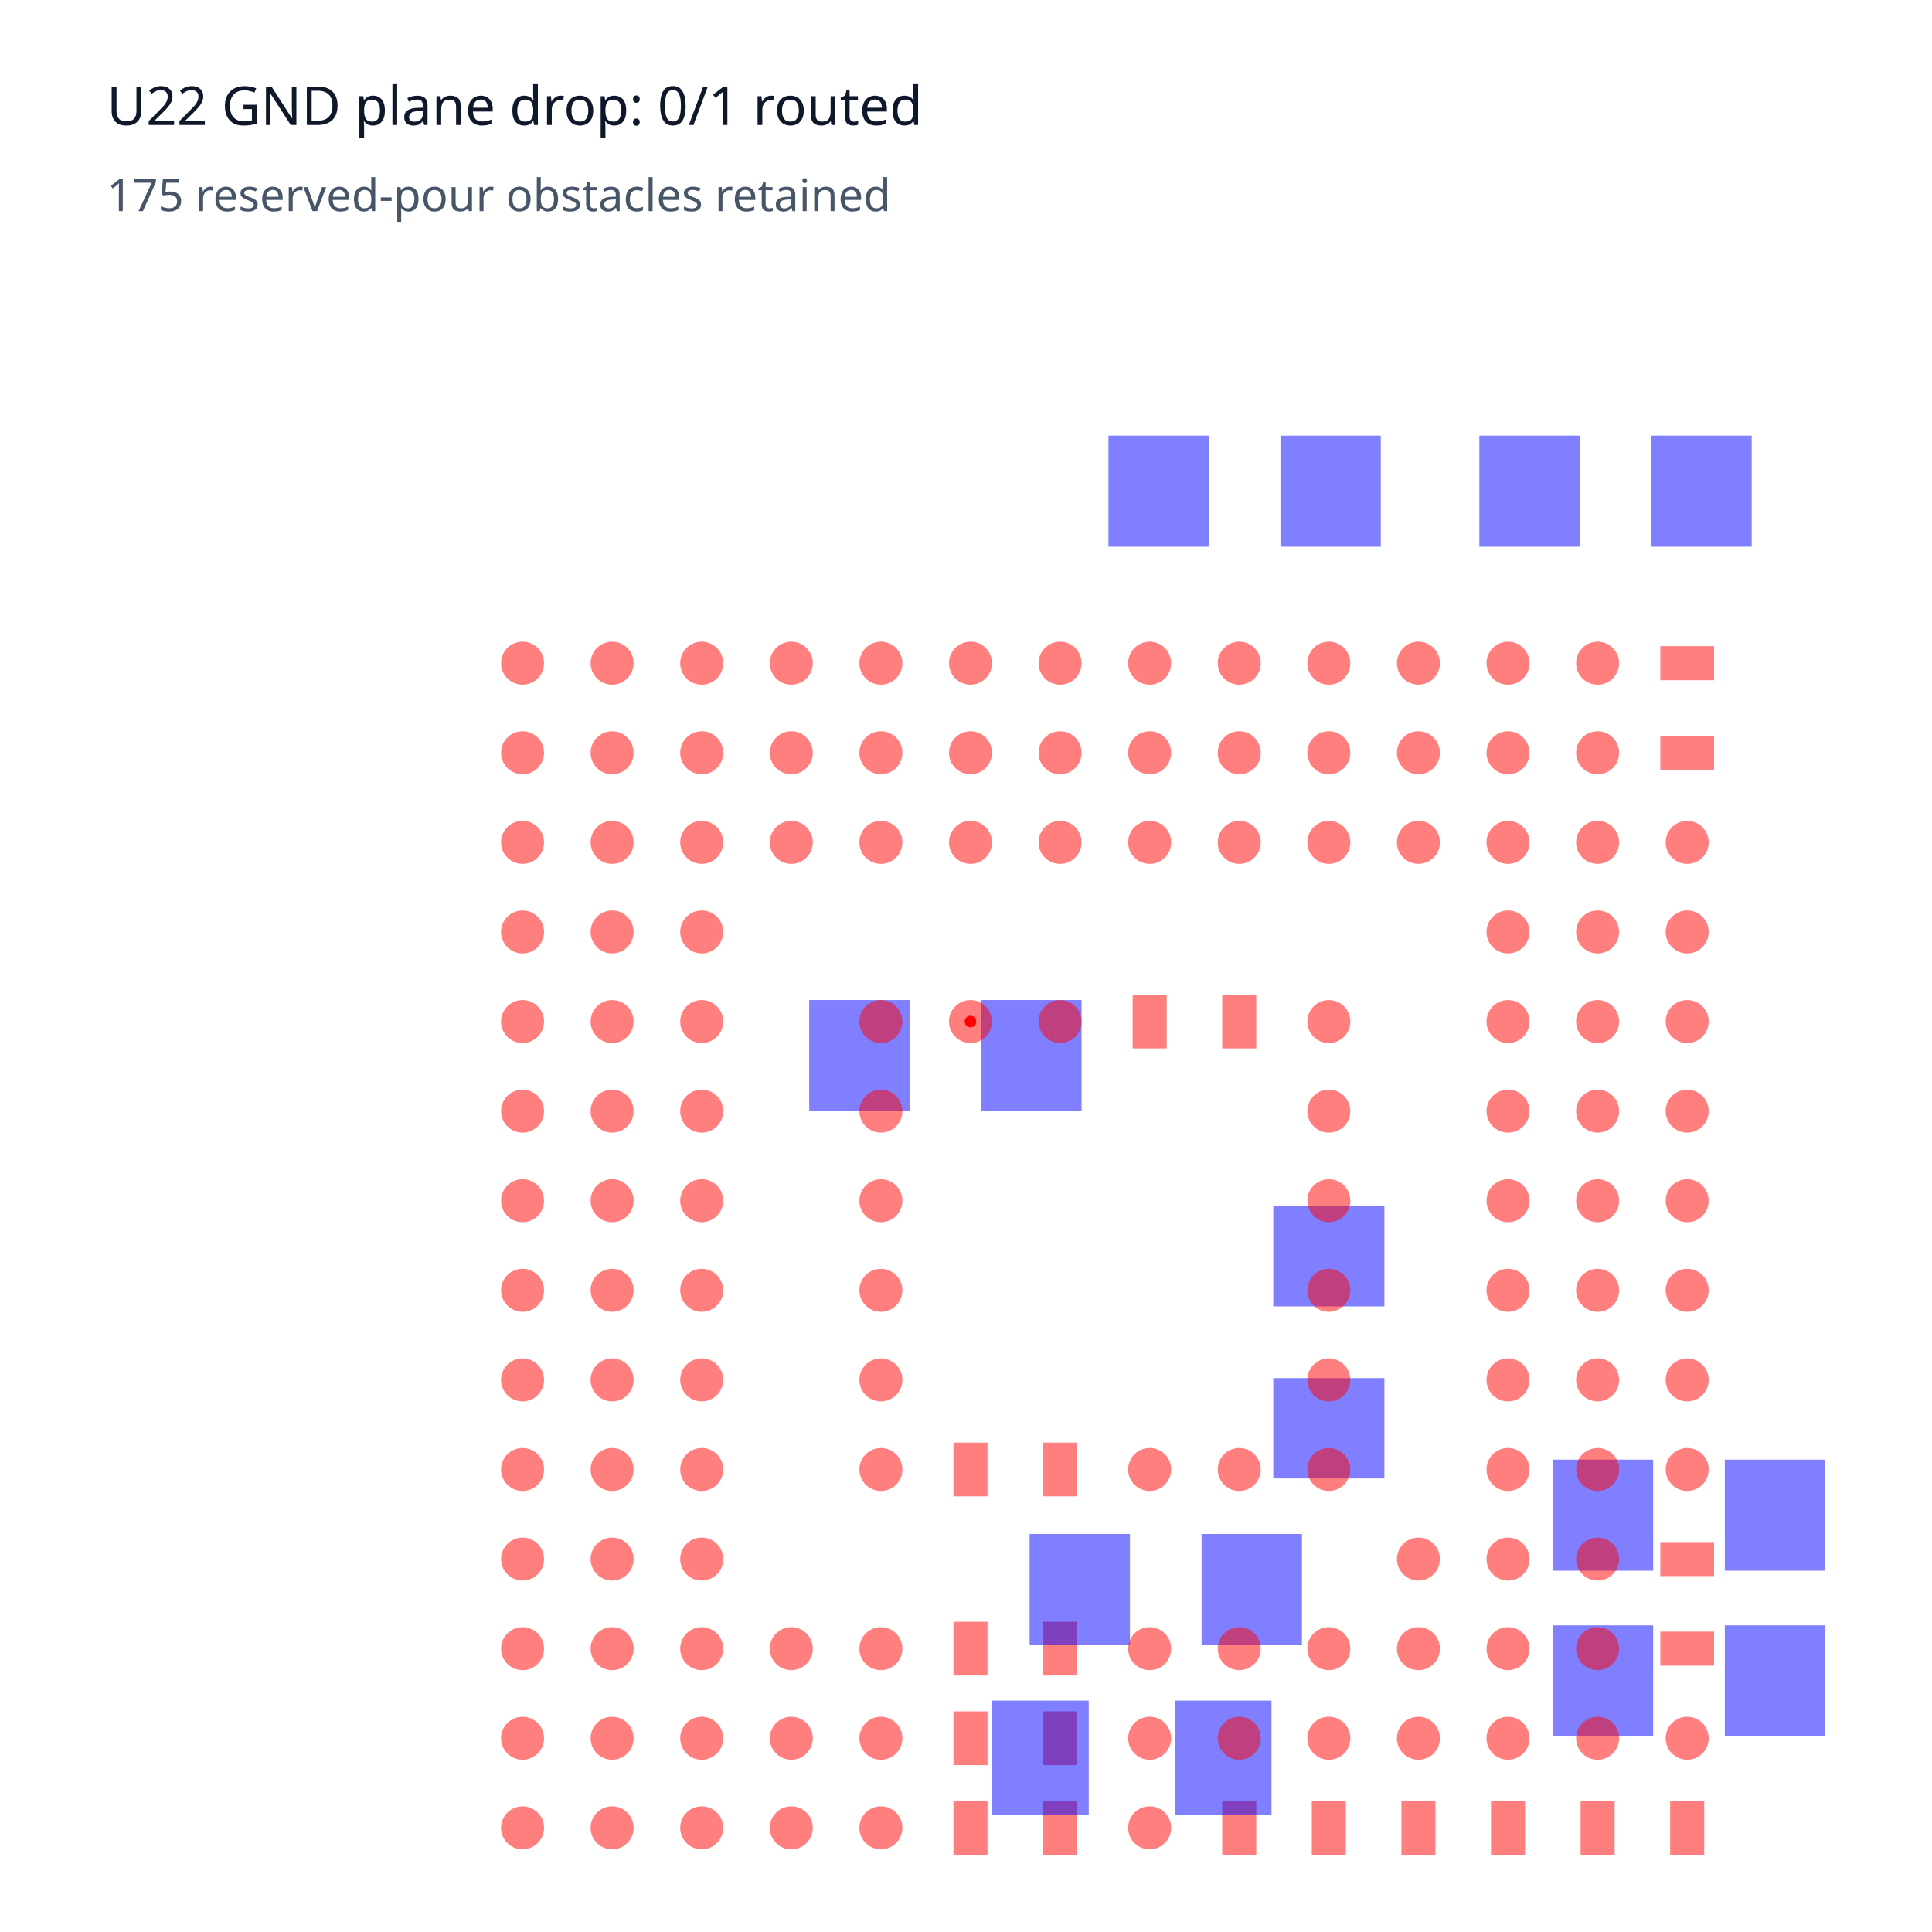
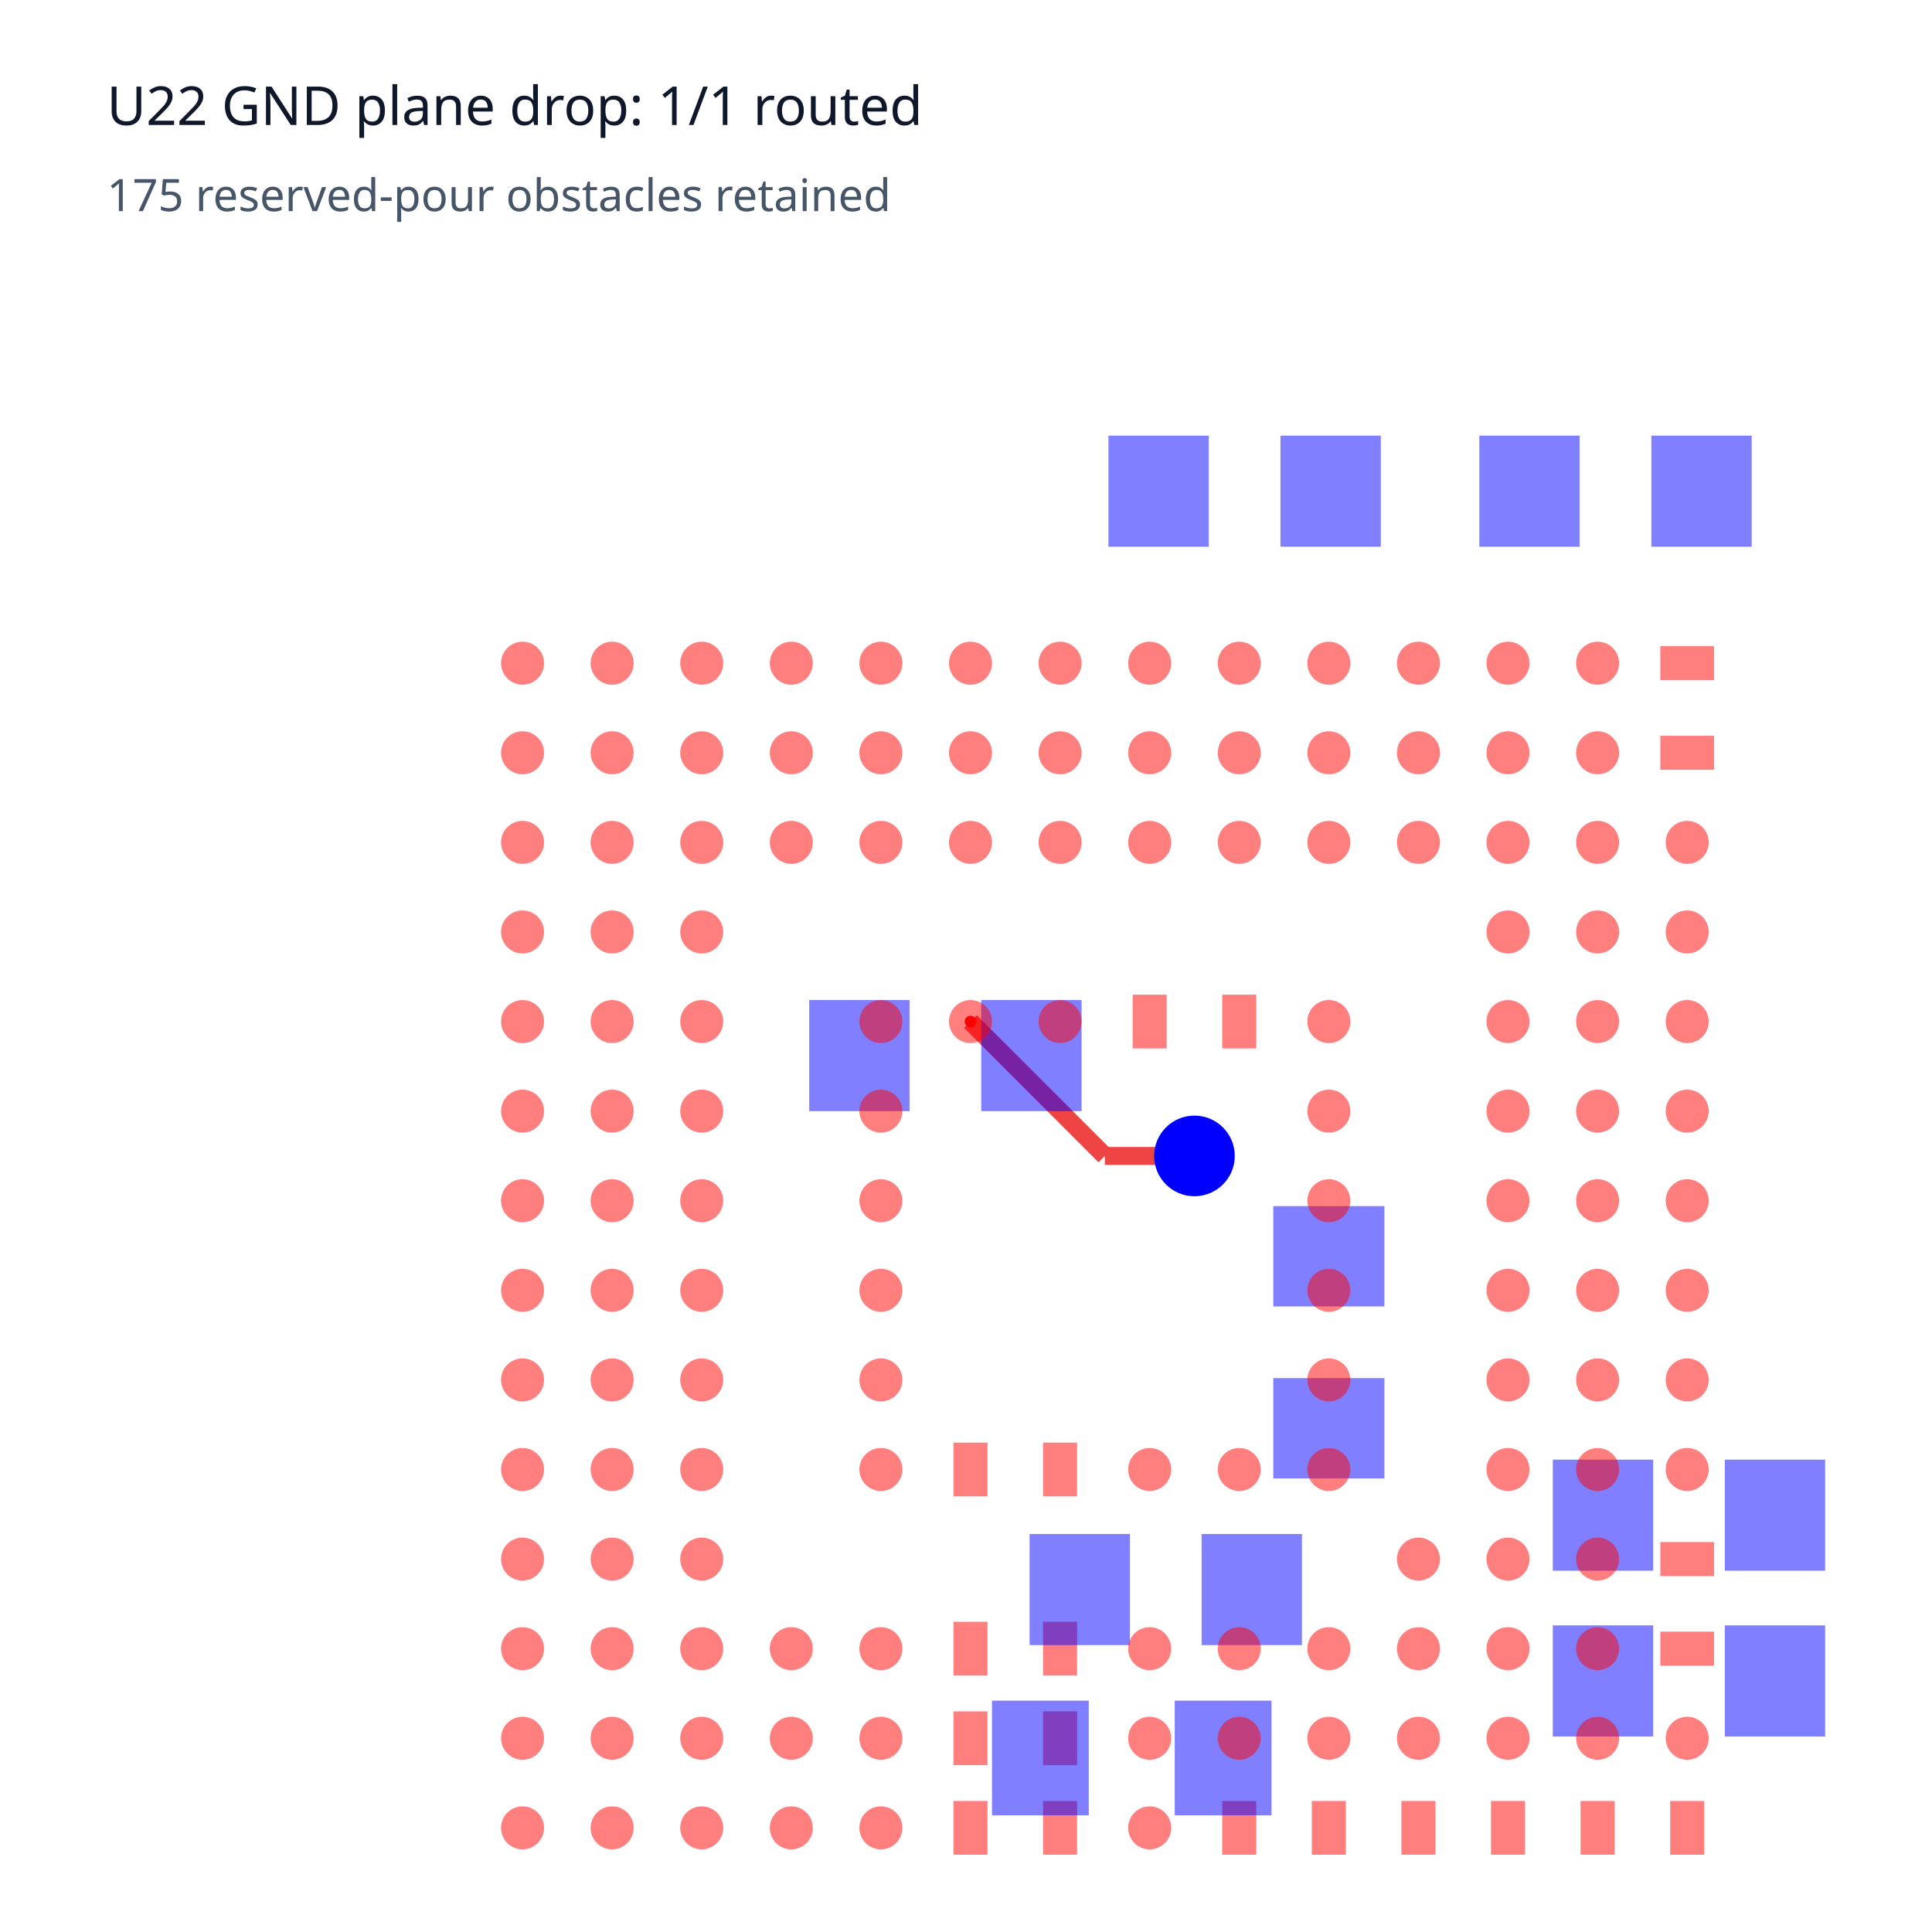
<svg xmlns="http://www.w3.org/2000/svg" width="1000" height="1000" viewBox="0 0 1000 1000">
  <rect width="100%" height="100%" fill="white" />
  <g>
+     <polyline data-points="0.48999999999875865,15.829999999999984 1.2399999999987585,15.079999999999984" data-type="line" data-label="" points="502.319,528.75 571.875,598.306" fill="none" stroke="#ef4444" stroke-linejoin="round" stroke-width="9.274" />
+   </g>
+   <g>
+     <polyline data-points="1.2399999999987585,15.079999999999984 1.7399999999987577,15.079999999999984" data-type="line" data-label="" points="571.875,598.306 618.246,598.306" fill="none" stroke="#ef4444" stroke-linejoin="round" stroke-width="9.274" />
+   </g>
+   <g>
    <rect data-type="rect" data-label="top" data-x="4.4899999999987585" data-y="11.329999999999984" data-ccw-rotation-degrees="180" x="864.476" y="932.177" width="17.621" height="27.823" fill="rgba(255,0,0,0.5)" stroke="black" stroke-width="0.011" transform="rotate(180 873.2863 946.0887)" />
  </g>
  <g>
    <rect data-type="rect" data-label="top" data-x="3.989999999998758" data-y="11.329999999999984" data-ccw-rotation-degrees="180" x="818.105" y="932.177" width="17.621" height="27.823" fill="rgba(255,0,0,0.5)" stroke="black" stroke-width="0.011" transform="rotate(180 826.9153 946.0887)" />
  </g>
  <g>
    <rect data-type="rect" data-label="top" data-x="3.489999999998758" data-y="11.329999999999984" data-ccw-rotation-degrees="180" x="771.734" y="932.177" width="17.621" height="27.823" fill="rgba(255,0,0,0.5)" stroke="black" stroke-width="0.011" transform="rotate(180 780.5444 946.0887)" />
  </g>
  <g>
    <rect data-type="rect" data-label="top" data-x="2.989999999998758" data-y="11.329999999999984" data-ccw-rotation-degrees="180" x="725.363" y="932.177" width="17.621" height="27.823" fill="rgba(255,0,0,0.5)" stroke="black" stroke-width="0.011" transform="rotate(180 734.1734 946.0887)" />
  </g>
  <g>
    <rect data-type="rect" data-label="top" data-x="2.489999999998758" data-y="11.329999999999984" data-ccw-rotation-degrees="180" x="678.992" y="932.177" width="17.621" height="27.823" fill="rgba(255,0,0,0.5)" stroke="black" stroke-width="0.011" transform="rotate(180 687.8024 946.0887)" />
  </g>
  <g>
    <rect data-type="rect" data-label="top" data-x="1.989999999998758" data-y="11.329999999999984" data-ccw-rotation-degrees="180" x="632.621" y="932.177" width="17.621" height="27.823" fill="rgba(255,0,0,0.5)" stroke="black" stroke-width="0.011" transform="rotate(180 641.4315 946.0887)" />
  </g>
  <g>
    <rect data-type="rect" data-label="top" data-x="0.9899999999987581" data-y="11.329999999999984" data-ccw-rotation-degrees="180" x="539.879" y="932.177" width="17.621" height="27.823" fill="rgba(255,0,0,0.5)" stroke="black" stroke-width="0.011" transform="rotate(180 548.6895 946.0887)" />
  </g>
  <g>
    <rect data-type="rect" data-label="top" data-x="0.4899999999987581" data-y="11.329999999999984" data-ccw-rotation-degrees="180" x="493.508" y="932.177" width="17.621" height="27.823" fill="rgba(255,0,0,0.5)" stroke="black" stroke-width="0.011" transform="rotate(180 502.3185 946.0887)" />
  </g>
  <g>
    <rect data-type="rect" data-label="top" data-x="0.9899999999987582" data-y="11.829999999999984" data-ccw-rotation-degrees="180" x="539.879" y="885.806" width="17.621" height="27.823" fill="rgba(255,0,0,0.5)" stroke="black" stroke-width="0.011" transform="rotate(180 548.6895 899.7177)" />
  </g>
  <g>
    <rect data-type="rect" data-label="top" data-x="0.4899999999987582" data-y="11.829999999999984" data-ccw-rotation-degrees="180" x="493.508" y="885.806" width="17.621" height="27.823" fill="rgba(255,0,0,0.5)" stroke="black" stroke-width="0.011" transform="rotate(180 502.3185 899.7177)" />
  </g>
  <g>
    <rect data-type="rect" data-label="top" data-x="4.4899999999987585" data-y="12.329999999999984" data-ccw-rotation-degrees="180" x="859.375" y="844.536" width="27.823" height="17.621" fill="rgba(255,0,0,0.5)" stroke="black" stroke-width="0.011" transform="rotate(180 873.2863 853.3468)" />
  </g>
  <g>
    <rect data-type="rect" data-label="top" data-x="0.9899999999987583" data-y="12.329999999999984" data-ccw-rotation-degrees="180" x="539.879" y="839.435" width="17.621" height="27.823" fill="rgba(255,0,0,0.5)" stroke="black" stroke-width="0.011" transform="rotate(180 548.6895 853.3468)" />
  </g>
  <g>
    <rect data-type="rect" data-label="top" data-x="0.4899999999987583" data-y="12.329999999999984" data-ccw-rotation-degrees="180" x="493.508" y="839.435" width="17.621" height="27.823" fill="rgba(255,0,0,0.5)" stroke="black" stroke-width="0.011" transform="rotate(180 502.3185 853.3468)" />
  </g>
  <g>
    <rect data-type="rect" data-label="top" data-x="4.4899999999987585" data-y="12.829999999999984" data-ccw-rotation-degrees="180" x="859.375" y="798.165" width="27.823" height="17.621" fill="rgba(255,0,0,0.5)" stroke="black" stroke-width="0.011" transform="rotate(180 873.2863 806.9758)" />
  </g>
  <g>
    <rect data-type="rect" data-label="top" data-x="0.9899999999987583" data-y="13.329999999999984" data-ccw-rotation-degrees="180" x="539.879" y="746.694" width="17.621" height="27.823" fill="rgba(255,0,0,0.5)" stroke="black" stroke-width="0.011" transform="rotate(180 548.6895 760.6048)" />
  </g>
  <g>
    <rect data-type="rect" data-label="top" data-x="0.48999999999875843" data-y="13.329999999999984" data-ccw-rotation-degrees="180" x="493.508" y="746.694" width="17.621" height="27.823" fill="rgba(255,0,0,0.5)" stroke="black" stroke-width="0.011" transform="rotate(180 502.3185 760.6048)" />
  </g>
  <g>
    <rect data-type="rect" data-label="top" data-x="1.9899999999987585" data-y="15.829999999999984" data-ccw-rotation-degrees="180" x="632.621" y="514.839" width="17.621" height="27.823" fill="rgba(255,0,0,0.5)" stroke="black" stroke-width="0.011" transform="rotate(180 641.4315 528.75)" />
  </g>
  <g>
    <rect data-type="rect" data-label="top" data-x="1.4899999999987588" data-y="15.829999999999984" data-ccw-rotation-degrees="180" x="586.25" y="514.839" width="17.621" height="27.823" fill="rgba(255,0,0,0.5)" stroke="black" stroke-width="0.011" transform="rotate(180 595.0605 528.75)" />
  </g>
  <g>
    <rect data-type="rect" data-label="top" data-x="4.4899999999987585" data-y="17.329999999999984" data-ccw-rotation-degrees="180" x="859.375" y="380.827" width="27.823" height="17.621" fill="rgba(255,0,0,0.5)" stroke="black" stroke-width="0.011" transform="rotate(180 873.2863 389.6371)" />
  </g>
  <g>
    <rect data-type="rect" data-label="top" data-x="4.4899999999987585" data-y="17.829999999999984" data-ccw-rotation-degrees="180" x="859.375" y="334.456" width="27.823" height="17.621" fill="rgba(255,0,0,0.5)" stroke="black" stroke-width="0.011" transform="rotate(180 873.2863 343.2661)" />
  </g>
  <g>
    <rect data-type="rect" data-label="bottom" data-x="2.4899999999987585" data-y="14.519999999999992" x="659.052" y="624.274" width="57.5" height="51.935" fill="rgba(0,0,255,0.5)" stroke="black" stroke-width="0.011" />
  </g>
  <g>
    <rect data-type="rect" data-label="bottom source_trace_0" data-x="2.4899999999987585" data-y="13.559999999999992" x="659.052" y="713.306" width="57.5" height="51.935" fill="rgba(0,0,255,0.5)" stroke="black" stroke-width="0.011" />
  </g>
  <g>
    <rect data-type="rect" data-label="bottom" data-x="4.97999999999875" data-y="13.074999999999989" x="892.762" y="755.504" width="51.935" height="57.5" fill="rgba(0,0,255,0.5)" stroke="black" stroke-width="0.011" />
  </g>
  <g>
    <rect data-type="rect" data-label="bottom" data-x="4.019999999998749" data-y="13.074999999999989" x="803.73" y="755.504" width="51.935" height="57.5" fill="rgba(0,0,255,0.5)" stroke="black" stroke-width="0.011" />
  </g>
  <g>
    <rect data-type="rect" data-label="bottom" data-x="4.569999999998753" data-y="18.789999999999992" x="854.738" y="225.484" width="51.935" height="57.5" fill="rgba(0,0,255,0.5)" stroke="black" stroke-width="0.011" />
  </g>
  <g>
    <rect data-type="rect" data-label="bottom source_trace_0" data-x="3.609999999998753" data-y="18.789999999999992" x="765.706" y="225.484" width="51.935" height="57.5" fill="rgba(0,0,255,0.5)" stroke="black" stroke-width="0.011" />
  </g>
  <g>
    <rect data-type="rect" data-label="bottom source_trace_0" data-x="0.8799999999987642" data-y="11.719999999999985" x="513.448" y="880.242" width="50.081" height="59.355" fill="rgba(0,0,255,0.5)" stroke="black" stroke-width="0.011" />
  </g>
  <g>
    <rect data-type="rect" data-label="bottom" data-x="1.8999999999987642" data-y="11.719999999999985" x="608.044" y="880.242" width="50.081" height="59.355" fill="rgba(0,0,255,0.5)" stroke="black" stroke-width="0.011" />
  </g>
  <g>
    <rect data-type="rect" data-label="bottom" data-x="1.5399999999987597" data-y="18.789999999999992" x="573.73" y="225.484" width="51.935" height="57.5" fill="rgba(0,0,255,0.5)" stroke="black" stroke-width="0.011" />
  </g>
  <g>
    <rect data-type="rect" data-label="bottom source_trace_0" data-x="2.4999999999987597" data-y="18.789999999999992" x="662.762" y="225.484" width="51.935" height="57.5" fill="rgba(0,0,255,0.5)" stroke="black" stroke-width="0.011" />
  </g>
  <g>
    <rect data-type="rect" data-label="bottom source_trace_0" data-x="1.099999999998762" data-y="12.659999999999982" x="532.923" y="793.992" width="51.935" height="57.5" fill="rgba(0,0,255,0.5)" stroke="black" stroke-width="0.011" />
  </g>
  <g>
    <rect data-type="rect" data-label="bottom" data-x="2.059999999998762" data-y="12.659999999999982" x="621.956" y="793.992" width="51.935" height="57.5" fill="rgba(0,0,255,0.5)" stroke="black" stroke-width="0.011" />
  </g>
  <g>
    <rect data-type="rect" data-label="bottom" data-x="4.019999999998749" data-y="12.149999999999991" x="803.73" y="841.29" width="51.935" height="57.5" fill="rgba(0,0,255,0.5)" stroke="black" stroke-width="0.011" />
  </g>
  <g>
    <rect data-type="rect" data-label="bottom" data-x="4.97999999999875" data-y="12.149999999999991" x="892.762" y="841.29" width="51.935" height="57.5" fill="rgba(0,0,255,0.5)" stroke="black" stroke-width="0.011" />
  </g>
  <g>
    <rect data-type="rect" data-label="bottom source_trace_0" data-x="-0.13000000000125622" data-y="15.639999999999986" x="418.851" y="517.621" width="51.935" height="57.5" fill="rgba(0,0,255,0.5)" stroke="black" stroke-width="0.011" />
  </g>
  <g>
    <rect data-type="rect" data-label="bottom" data-x="0.8299999999987437" data-y="15.639999999999986" x="507.883" y="517.621" width="51.935" height="57.5" fill="rgba(0,0,255,0.5)" stroke="black" stroke-width="0.011" />
  </g>
+   <circle data-type="circle" data-label="" data-x="1.7399999999987577" data-y="15.079999999999984" cx="618.246" cy="598.306" r="20.867" fill="blue" stroke="none" stroke-width="0.011" />
  <circle data-type="circle" data-label="" data-x="1.489999999998758" data-y="11.329999999999984" cx="595.06" cy="946.089" r="11.129" fill="rgba(255,0,0,0.5)" stroke="black" stroke-width="0.011" />
  <circle data-type="circle" data-label="" data-x="-0.010000000001241904" data-y="11.329999999999984" cx="455.948" cy="946.089" r="11.129" fill="rgba(255,0,0,0.5)" stroke="black" stroke-width="0.011" />
  <circle data-type="circle" data-label="" data-x="-0.5100000000012419" data-y="11.329999999999984" cx="409.577" cy="946.089" r="11.129" fill="rgba(255,0,0,0.5)" stroke="black" stroke-width="0.011" />
  <circle data-type="circle" data-label="" data-x="-1.010000000001242" data-y="11.329999999999984" cx="363.206" cy="946.089" r="11.129" fill="rgba(255,0,0,0.5)" stroke="black" stroke-width="0.011" />
  <circle data-type="circle" data-label="" data-x="-1.510000000001242" data-y="11.329999999999984" cx="316.835" cy="946.089" r="11.129" fill="rgba(255,0,0,0.5)" stroke="black" stroke-width="0.011" />
  <circle data-type="circle" data-label="" data-x="-2.010000000001242" data-y="11.329999999999984" cx="270.464" cy="946.089" r="11.129" fill="rgba(255,0,0,0.5)" stroke="black" stroke-width="0.011" />
  <circle data-type="circle" data-label="" data-x="4.4899999999987585" data-y="11.829999999999984" cx="873.286" cy="899.718" r="11.129" fill="rgba(255,0,0,0.5)" stroke="black" stroke-width="0.011" />
  <circle data-type="circle" data-label="" data-x="3.989999999998758" data-y="11.829999999999984" cx="826.915" cy="899.718" r="11.129" fill="rgba(255,0,0,0.5)" stroke="black" stroke-width="0.011" />
  <circle data-type="circle" data-label="" data-x="3.489999999998758" data-y="11.829999999999984" cx="780.544" cy="899.718" r="11.129" fill="rgba(255,0,0,0.5)" stroke="black" stroke-width="0.011" />
  <circle data-type="circle" data-label="" data-x="2.989999999998758" data-y="11.829999999999984" cx="734.173" cy="899.718" r="11.129" fill="rgba(255,0,0,0.5)" stroke="black" stroke-width="0.011" />
  <circle data-type="circle" data-label="" data-x="2.489999999998758" data-y="11.829999999999984" cx="687.802" cy="899.718" r="11.129" fill="rgba(255,0,0,0.5)" stroke="black" stroke-width="0.011" />
  <circle data-type="circle" data-label="" data-x="1.989999999998758" data-y="11.829999999999984" cx="641.431" cy="899.718" r="11.129" fill="rgba(255,0,0,0.5)" stroke="black" stroke-width="0.011" />
  <circle data-type="circle" data-label="" data-x="1.489999999998758" data-y="11.829999999999984" cx="595.06" cy="899.718" r="11.129" fill="rgba(255,0,0,0.5)" stroke="black" stroke-width="0.011" />
  <circle data-type="circle" data-label="" data-x="-0.010000000001241904" data-y="11.829999999999984" cx="455.948" cy="899.718" r="11.129" fill="rgba(255,0,0,0.5)" stroke="black" stroke-width="0.011" />
  <circle data-type="circle" data-label="" data-x="-0.5100000000012419" data-y="11.829999999999984" cx="409.577" cy="899.718" r="11.129" fill="rgba(255,0,0,0.5)" stroke="black" stroke-width="0.011" />
  <circle data-type="circle" data-label="" data-x="-1.010000000001242" data-y="11.829999999999984" cx="363.206" cy="899.718" r="11.129" fill="rgba(255,0,0,0.5)" stroke="black" stroke-width="0.011" />
  <circle data-type="circle" data-label="" data-x="-1.510000000001242" data-y="11.829999999999984" cx="316.835" cy="899.718" r="11.129" fill="rgba(255,0,0,0.5)" stroke="black" stroke-width="0.011" />
  <circle data-type="circle" data-label="" data-x="-2.010000000001242" data-y="11.829999999999984" cx="270.464" cy="899.718" r="11.129" fill="rgba(255,0,0,0.5)" stroke="black" stroke-width="0.011" />
  <circle data-type="circle" data-label="" data-x="3.989999999998758" data-y="12.329999999999984" cx="826.915" cy="853.347" r="11.129" fill="rgba(255,0,0,0.5)" stroke="black" stroke-width="0.011" />
  <circle data-type="circle" data-label="" data-x="3.489999999998758" data-y="12.329999999999984" cx="780.544" cy="853.347" r="11.129" fill="rgba(255,0,0,0.5)" stroke="black" stroke-width="0.011" />
  <circle data-type="circle" data-label="" data-x="2.9899999999987585" data-y="12.329999999999984" cx="734.173" cy="853.347" r="11.129" fill="rgba(255,0,0,0.5)" stroke="black" stroke-width="0.011" />
  <circle data-type="circle" data-label="" data-x="2.4899999999987585" data-y="12.329999999999984" cx="687.802" cy="853.347" r="11.129" fill="rgba(255,0,0,0.5)" stroke="black" stroke-width="0.011" />
  <circle data-type="circle" data-label="" data-x="1.9899999999987583" data-y="12.329999999999984" cx="641.431" cy="853.347" r="11.129" fill="rgba(255,0,0,0.5)" stroke="black" stroke-width="0.011" />
  <circle data-type="circle" data-label="" data-x="1.4899999999987583" data-y="12.329999999999984" cx="595.06" cy="853.347" r="11.129" fill="rgba(255,0,0,0.5)" stroke="black" stroke-width="0.011" />
  <circle data-type="circle" data-label="" data-x="-0.010000000001241682" data-y="12.329999999999984" cx="455.948" cy="853.347" r="11.129" fill="rgba(255,0,0,0.5)" stroke="black" stroke-width="0.011" />
  <circle data-type="circle" data-label="" data-x="-0.5100000000012417" data-y="12.329999999999984" cx="409.577" cy="853.347" r="11.129" fill="rgba(255,0,0,0.5)" stroke="black" stroke-width="0.011" />
  <circle data-type="circle" data-label="" data-x="-1.010000000001242" data-y="12.329999999999984" cx="363.206" cy="853.347" r="11.129" fill="rgba(255,0,0,0.5)" stroke="black" stroke-width="0.011" />
  <circle data-type="circle" data-label="" data-x="-1.510000000001242" data-y="12.329999999999984" cx="316.835" cy="853.347" r="11.129" fill="rgba(255,0,0,0.5)" stroke="black" stroke-width="0.011" />
  <circle data-type="circle" data-label="" data-x="-2.010000000001242" data-y="12.329999999999984" cx="270.464" cy="853.347" r="11.129" fill="rgba(255,0,0,0.5)" stroke="black" stroke-width="0.011" />
  <circle data-type="circle" data-label="" data-x="3.9899999999987585" data-y="12.829999999999984" cx="826.915" cy="806.976" r="11.129" fill="rgba(255,0,0,0.5)" stroke="black" stroke-width="0.011" />
  <circle data-type="circle" data-label="" data-x="3.4899999999987585" data-y="12.829999999999984" cx="780.544" cy="806.976" r="11.129" fill="rgba(255,0,0,0.5)" stroke="black" stroke-width="0.011" />
  <circle data-type="circle" data-label="" data-x="2.9899999999987585" data-y="12.829999999999984" cx="734.173" cy="806.976" r="11.129" fill="rgba(255,0,0,0.5)" stroke="black" stroke-width="0.011" />
  <circle data-type="circle" data-label="" data-x="-1.0100000000012415" data-y="12.829999999999984" cx="363.206" cy="806.976" r="11.129" fill="rgba(255,0,0,0.5)" stroke="black" stroke-width="0.011" />
  <circle data-type="circle" data-label="" data-x="-1.5100000000012415" data-y="12.829999999999984" cx="316.835" cy="806.976" r="11.129" fill="rgba(255,0,0,0.5)" stroke="black" stroke-width="0.011" />
  <circle data-type="circle" data-label="" data-x="-2.0100000000012415" data-y="12.829999999999984" cx="270.464" cy="806.976" r="11.129" fill="rgba(255,0,0,0.5)" stroke="black" stroke-width="0.011" />
  <circle data-type="circle" data-label="" data-x="4.4899999999987585" data-y="13.329999999999984" cx="873.286" cy="760.605" r="11.129" fill="rgba(255,0,0,0.5)" stroke="black" stroke-width="0.011" />
  <circle data-type="circle" data-label="" data-x="3.9899999999987585" data-y="13.329999999999984" cx="826.915" cy="760.605" r="11.129" fill="rgba(255,0,0,0.5)" stroke="black" stroke-width="0.011" />
  <circle data-type="circle" data-label="" data-x="3.4899999999987585" data-y="13.329999999999984" cx="780.544" cy="760.605" r="11.129" fill="rgba(255,0,0,0.5)" stroke="black" stroke-width="0.011" />
  <circle data-type="circle" data-label="" data-x="2.4899999999987585" data-y="13.329999999999984" cx="687.802" cy="760.605" r="11.129" fill="rgba(255,0,0,0.5)" stroke="black" stroke-width="0.011" />
  <circle data-type="circle" data-label="" data-x="1.9899999999987585" data-y="13.329999999999984" cx="641.431" cy="760.605" r="11.129" fill="rgba(255,0,0,0.5)" stroke="black" stroke-width="0.011" />
  <circle data-type="circle" data-label="" data-x="1.4899999999987583" data-y="13.329999999999984" cx="595.06" cy="760.605" r="11.129" fill="rgba(255,0,0,0.5)" stroke="black" stroke-width="0.011" />
  <circle data-type="circle" data-label="" data-x="-0.010000000001241682" data-y="13.329999999999984" cx="455.948" cy="760.605" r="11.129" fill="rgba(255,0,0,0.5)" stroke="black" stroke-width="0.011" />
  <circle data-type="circle" data-label="" data-x="-1.0100000000012415" data-y="13.329999999999984" cx="363.206" cy="760.605" r="11.129" fill="rgba(255,0,0,0.5)" stroke="black" stroke-width="0.011" />
  <circle data-type="circle" data-label="" data-x="-1.5100000000012415" data-y="13.329999999999984" cx="316.835" cy="760.605" r="11.129" fill="rgba(255,0,0,0.5)" stroke="black" stroke-width="0.011" />
  <circle data-type="circle" data-label="" data-x="-2.0100000000012415" data-y="13.329999999999984" cx="270.464" cy="760.605" r="11.129" fill="rgba(255,0,0,0.5)" stroke="black" stroke-width="0.011" />
  <circle data-type="circle" data-label="" data-x="4.4899999999987585" data-y="13.829999999999984" cx="873.286" cy="714.234" r="11.129" fill="rgba(255,0,0,0.5)" stroke="black" stroke-width="0.011" />
  <circle data-type="circle" data-label="" data-x="3.9899999999987585" data-y="13.829999999999984" cx="826.915" cy="714.234" r="11.129" fill="rgba(255,0,0,0.5)" stroke="black" stroke-width="0.011" />
  <circle data-type="circle" data-label="" data-x="3.4899999999987585" data-y="13.829999999999984" cx="780.544" cy="714.234" r="11.129" fill="rgba(255,0,0,0.5)" stroke="black" stroke-width="0.011" />
  <circle data-type="circle" data-label="" data-x="2.4899999999987585" data-y="13.829999999999984" cx="687.802" cy="714.234" r="11.129" fill="rgba(255,0,0,0.5)" stroke="black" stroke-width="0.011" />
  <circle data-type="circle" data-label="" data-x="-0.01000000000124146" data-y="13.829999999999984" cx="455.948" cy="714.234" r="11.129" fill="rgba(255,0,0,0.5)" stroke="black" stroke-width="0.011" />
  <circle data-type="circle" data-label="" data-x="-1.0100000000012415" data-y="13.829999999999984" cx="363.206" cy="714.234" r="11.129" fill="rgba(255,0,0,0.5)" stroke="black" stroke-width="0.011" />
  <circle data-type="circle" data-label="" data-x="-1.5100000000012415" data-y="13.829999999999984" cx="316.835" cy="714.234" r="11.129" fill="rgba(255,0,0,0.5)" stroke="black" stroke-width="0.011" />
  <circle data-type="circle" data-label="" data-x="-2.0100000000012415" data-y="13.829999999999984" cx="270.464" cy="714.234" r="11.129" fill="rgba(255,0,0,0.5)" stroke="black" stroke-width="0.011" />
  <circle data-type="circle" data-label="" data-x="4.4899999999987585" data-y="14.329999999999984" cx="873.286" cy="667.863" r="11.129" fill="rgba(255,0,0,0.5)" stroke="black" stroke-width="0.011" />
  <circle data-type="circle" data-label="" data-x="3.9899999999987585" data-y="14.329999999999984" cx="826.915" cy="667.863" r="11.129" fill="rgba(255,0,0,0.5)" stroke="black" stroke-width="0.011" />
  <circle data-type="circle" data-label="" data-x="3.4899999999987585" data-y="14.329999999999984" cx="780.544" cy="667.863" r="11.129" fill="rgba(255,0,0,0.5)" stroke="black" stroke-width="0.011" />
  <circle data-type="circle" data-label="" data-x="2.4899999999987585" data-y="14.329999999999984" cx="687.802" cy="667.863" r="11.129" fill="rgba(255,0,0,0.5)" stroke="black" stroke-width="0.011" />
  <circle data-type="circle" data-label="" data-x="-0.01000000000124146" data-y="14.329999999999984" cx="455.948" cy="667.863" r="11.129" fill="rgba(255,0,0,0.5)" stroke="black" stroke-width="0.011" />
  <circle data-type="circle" data-label="" data-x="-1.0100000000012415" data-y="14.329999999999984" cx="363.206" cy="667.863" r="11.129" fill="rgba(255,0,0,0.5)" stroke="black" stroke-width="0.011" />
  <circle data-type="circle" data-label="" data-x="-1.5100000000012415" data-y="14.329999999999984" cx="316.835" cy="667.863" r="11.129" fill="rgba(255,0,0,0.5)" stroke="black" stroke-width="0.011" />
  <circle data-type="circle" data-label="" data-x="-2.0100000000012415" data-y="14.329999999999984" cx="270.464" cy="667.863" r="11.129" fill="rgba(255,0,0,0.5)" stroke="black" stroke-width="0.011" />
  <circle data-type="circle" data-label="" data-x="4.4899999999987585" data-y="14.829999999999984" cx="873.286" cy="621.492" r="11.129" fill="rgba(255,0,0,0.5)" stroke="black" stroke-width="0.011" />
  <circle data-type="circle" data-label="" data-x="3.9899999999987585" data-y="14.829999999999984" cx="826.915" cy="621.492" r="11.129" fill="rgba(255,0,0,0.5)" stroke="black" stroke-width="0.011" />
  <circle data-type="circle" data-label="" data-x="3.4899999999987585" data-y="14.829999999999984" cx="780.544" cy="621.492" r="11.129" fill="rgba(255,0,0,0.5)" stroke="black" stroke-width="0.011" />
  <circle data-type="circle" data-label="" data-x="2.4899999999987585" data-y="14.829999999999984" cx="687.802" cy="621.492" r="11.129" fill="rgba(255,0,0,0.5)" stroke="black" stroke-width="0.011" />
  <circle data-type="circle" data-label="" data-x="-0.01000000000124146" data-y="14.829999999999984" cx="455.948" cy="621.492" r="11.129" fill="rgba(255,0,0,0.5)" stroke="black" stroke-width="0.011" />
  <circle data-type="circle" data-label="" data-x="-1.0100000000012415" data-y="14.829999999999984" cx="363.206" cy="621.492" r="11.129" fill="rgba(255,0,0,0.5)" stroke="black" stroke-width="0.011" />
  <circle data-type="circle" data-label="" data-x="-1.5100000000012415" data-y="14.829999999999984" cx="316.835" cy="621.492" r="11.129" fill="rgba(255,0,0,0.5)" stroke="black" stroke-width="0.011" />
  <circle data-type="circle" data-label="" data-x="-2.0100000000012415" data-y="14.829999999999984" cx="270.464" cy="621.492" r="11.129" fill="rgba(255,0,0,0.5)" stroke="black" stroke-width="0.011" />
  <circle data-type="circle" data-label="" data-x="4.4899999999987585" data-y="15.329999999999984" cx="873.286" cy="575.121" r="11.129" fill="rgba(255,0,0,0.5)" stroke="black" stroke-width="0.011" />
  <circle data-type="circle" data-label="" data-x="3.9899999999987585" data-y="15.329999999999984" cx="826.915" cy="575.121" r="11.129" fill="rgba(255,0,0,0.5)" stroke="black" stroke-width="0.011" />
  <circle data-type="circle" data-label="" data-x="3.4899999999987585" data-y="15.329999999999984" cx="780.544" cy="575.121" r="11.129" fill="rgba(255,0,0,0.5)" stroke="black" stroke-width="0.011" />
  <circle data-type="circle" data-label="" data-x="2.4899999999987585" data-y="15.329999999999984" cx="687.802" cy="575.121" r="11.129" fill="rgba(255,0,0,0.5)" stroke="black" stroke-width="0.011" />
  <circle data-type="circle" data-label="" data-x="-0.01000000000124146" data-y="15.329999999999984" cx="455.948" cy="575.121" r="11.129" fill="rgba(255,0,0,0.5)" stroke="black" stroke-width="0.011" />
  <circle data-type="circle" data-label="" data-x="-1.0100000000012415" data-y="15.329999999999984" cx="363.206" cy="575.121" r="11.129" fill="rgba(255,0,0,0.5)" stroke="black" stroke-width="0.011" />
  <circle data-type="circle" data-label="" data-x="-1.5100000000012415" data-y="15.329999999999984" cx="316.835" cy="575.121" r="11.129" fill="rgba(255,0,0,0.5)" stroke="black" stroke-width="0.011" />
  <circle data-type="circle" data-label="" data-x="-2.0100000000012415" data-y="15.329999999999984" cx="270.464" cy="575.121" r="11.129" fill="rgba(255,0,0,0.5)" stroke="black" stroke-width="0.011" />
  <circle data-type="circle" data-label="" data-x="4.4899999999987585" data-y="15.829999999999984" cx="873.286" cy="528.75" r="11.129" fill="rgba(255,0,0,0.5)" stroke="black" stroke-width="0.011" />
  <circle data-type="circle" data-label="" data-x="3.9899999999987585" data-y="15.829999999999984" cx="826.915" cy="528.75" r="11.129" fill="rgba(255,0,0,0.5)" stroke="black" stroke-width="0.011" />
  <circle data-type="circle" data-label="" data-x="3.4899999999987585" data-y="15.829999999999984" cx="780.544" cy="528.75" r="11.129" fill="rgba(255,0,0,0.5)" stroke="black" stroke-width="0.011" />
  <circle data-type="circle" data-label="" data-x="2.4899999999987585" data-y="15.829999999999984" cx="687.802" cy="528.75" r="11.129" fill="rgba(255,0,0,0.5)" stroke="black" stroke-width="0.011" />
  <circle data-type="circle" data-label="" data-x="0.9899999999987588" data-y="15.829999999999984" cx="548.69" cy="528.75" r="11.129" fill="rgba(255,0,0,0.5)" stroke="black" stroke-width="0.011" />
  <circle data-type="circle" data-label="" data-x="0.48999999999875865" data-y="15.829999999999984" cx="502.319" cy="528.75" r="11.129" fill="rgba(255,0,0,0.5)" stroke="black" stroke-width="0.011" />
  <circle data-type="circle" data-label="" data-x="-0.010000000001241238" data-y="15.829999999999984" cx="455.948" cy="528.75" r="11.129" fill="rgba(255,0,0,0.5)" stroke="black" stroke-width="0.011" />
  <circle data-type="circle" data-label="" data-x="-1.0100000000012415" data-y="15.829999999999984" cx="363.206" cy="528.75" r="11.129" fill="rgba(255,0,0,0.5)" stroke="black" stroke-width="0.011" />
  <circle data-type="circle" data-label="" data-x="-1.5100000000012415" data-y="15.829999999999984" cx="316.835" cy="528.75" r="11.129" fill="rgba(255,0,0,0.5)" stroke="black" stroke-width="0.011" />
  <circle data-type="circle" data-label="" data-x="-2.0100000000012415" data-y="15.829999999999984" cx="270.464" cy="528.75" r="11.129" fill="rgba(255,0,0,0.5)" stroke="black" stroke-width="0.011" />
  <circle data-type="circle" data-label="" data-x="4.4899999999987585" data-y="16.329999999999984" cx="873.286" cy="482.379" r="11.129" fill="rgba(255,0,0,0.5)" stroke="black" stroke-width="0.011" />
  <circle data-type="circle" data-label="" data-x="3.9899999999987585" data-y="16.329999999999984" cx="826.915" cy="482.379" r="11.129" fill="rgba(255,0,0,0.5)" stroke="black" stroke-width="0.011" />
  <circle data-type="circle" data-label="" data-x="3.4899999999987585" data-y="16.329999999999984" cx="780.544" cy="482.379" r="11.129" fill="rgba(255,0,0,0.5)" stroke="black" stroke-width="0.011" />
  <circle data-type="circle" data-label="" data-x="-1.0100000000012415" data-y="16.329999999999984" cx="363.206" cy="482.379" r="11.129" fill="rgba(255,0,0,0.5)" stroke="black" stroke-width="0.011" />
  <circle data-type="circle" data-label="" data-x="-1.5100000000012415" data-y="16.329999999999984" cx="316.835" cy="482.379" r="11.129" fill="rgba(255,0,0,0.5)" stroke="black" stroke-width="0.011" />
  <circle data-type="circle" data-label="" data-x="-2.0100000000012415" data-y="16.329999999999984" cx="270.464" cy="482.379" r="11.129" fill="rgba(255,0,0,0.5)" stroke="black" stroke-width="0.011" />
  <circle data-type="circle" data-label="" data-x="4.4899999999987585" data-y="16.829999999999984" cx="873.286" cy="436.008" r="11.129" fill="rgba(255,0,0,0.5)" stroke="black" stroke-width="0.011" />
  <circle data-type="circle" data-label="" data-x="3.989999999998759" data-y="16.829999999999984" cx="826.915" cy="436.008" r="11.129" fill="rgba(255,0,0,0.5)" stroke="black" stroke-width="0.011" />
  <circle data-type="circle" data-label="" data-x="3.489999999998759" data-y="16.829999999999984" cx="780.544" cy="436.008" r="11.129" fill="rgba(255,0,0,0.5)" stroke="black" stroke-width="0.011" />
  <circle data-type="circle" data-label="" data-x="2.9899999999987585" data-y="16.829999999999984" cx="734.173" cy="436.008" r="11.129" fill="rgba(255,0,0,0.5)" stroke="black" stroke-width="0.011" />
  <circle data-type="circle" data-label="" data-x="2.4899999999987585" data-y="16.829999999999984" cx="687.802" cy="436.008" r="11.129" fill="rgba(255,0,0,0.5)" stroke="black" stroke-width="0.011" />
  <circle data-type="circle" data-label="" data-x="1.9899999999987588" data-y="16.829999999999984" cx="641.431" cy="436.008" r="11.129" fill="rgba(255,0,0,0.5)" stroke="black" stroke-width="0.011" />
  <circle data-type="circle" data-label="" data-x="1.4899999999987588" data-y="16.829999999999984" cx="595.06" cy="436.008" r="11.129" fill="rgba(255,0,0,0.5)" stroke="black" stroke-width="0.011" />
  <circle data-type="circle" data-label="" data-x="0.9899999999987588" data-y="16.829999999999984" cx="548.69" cy="436.008" r="11.129" fill="rgba(255,0,0,0.5)" stroke="black" stroke-width="0.011" />
  <circle data-type="circle" data-label="" data-x="0.48999999999875876" data-y="16.829999999999984" cx="502.319" cy="436.008" r="11.129" fill="rgba(255,0,0,0.5)" stroke="black" stroke-width="0.011" />
  <circle data-type="circle" data-label="" data-x="-0.010000000001241238" data-y="16.829999999999984" cx="455.948" cy="436.008" r="11.129" fill="rgba(255,0,0,0.5)" stroke="black" stroke-width="0.011" />
  <circle data-type="circle" data-label="" data-x="-0.5100000000012412" data-y="16.829999999999984" cx="409.577" cy="436.008" r="11.129" fill="rgba(255,0,0,0.5)" stroke="black" stroke-width="0.011" />
  <circle data-type="circle" data-label="" data-x="-1.010000000001241" data-y="16.829999999999984" cx="363.206" cy="436.008" r="11.129" fill="rgba(255,0,0,0.5)" stroke="black" stroke-width="0.011" />
  <circle data-type="circle" data-label="" data-x="-1.510000000001241" data-y="16.829999999999984" cx="316.835" cy="436.008" r="11.129" fill="rgba(255,0,0,0.5)" stroke="black" stroke-width="0.011" />
  <circle data-type="circle" data-label="" data-x="-2.010000000001241" data-y="16.829999999999984" cx="270.464" cy="436.008" r="11.129" fill="rgba(255,0,0,0.5)" stroke="black" stroke-width="0.011" />
  <circle data-type="circle" data-label="" data-x="3.989999999998759" data-y="17.329999999999984" cx="826.915" cy="389.637" r="11.129" fill="rgba(255,0,0,0.5)" stroke="black" stroke-width="0.011" />
  <circle data-type="circle" data-label="" data-x="3.489999999998759" data-y="17.329999999999984" cx="780.544" cy="389.637" r="11.129" fill="rgba(255,0,0,0.5)" stroke="black" stroke-width="0.011" />
  <circle data-type="circle" data-label="" data-x="2.989999999998759" data-y="17.329999999999984" cx="734.173" cy="389.637" r="11.129" fill="rgba(255,0,0,0.5)" stroke="black" stroke-width="0.011" />
  <circle data-type="circle" data-label="" data-x="2.489999999998759" data-y="17.329999999999984" cx="687.802" cy="389.637" r="11.129" fill="rgba(255,0,0,0.5)" stroke="black" stroke-width="0.011" />
  <circle data-type="circle" data-label="" data-x="1.989999999998759" data-y="17.329999999999984" cx="641.431" cy="389.637" r="11.129" fill="rgba(255,0,0,0.5)" stroke="black" stroke-width="0.011" />
  <circle data-type="circle" data-label="" data-x="1.489999999998759" data-y="17.329999999999984" cx="595.06" cy="389.637" r="11.129" fill="rgba(255,0,0,0.5)" stroke="black" stroke-width="0.011" />
  <circle data-type="circle" data-label="" data-x="0.9899999999987589" data-y="17.329999999999984" cx="548.69" cy="389.637" r="11.129" fill="rgba(255,0,0,0.5)" stroke="black" stroke-width="0.011" />
  <circle data-type="circle" data-label="" data-x="0.4899999999987589" data-y="17.329999999999984" cx="502.319" cy="389.637" r="11.129" fill="rgba(255,0,0,0.5)" stroke="black" stroke-width="0.011" />
  <circle data-type="circle" data-label="" data-x="-0.010000000001241016" data-y="17.329999999999984" cx="455.948" cy="389.637" r="11.129" fill="rgba(255,0,0,0.5)" stroke="black" stroke-width="0.011" />
  <circle data-type="circle" data-label="" data-x="-0.510000000001241" data-y="17.329999999999984" cx="409.577" cy="389.637" r="11.129" fill="rgba(255,0,0,0.5)" stroke="black" stroke-width="0.011" />
  <circle data-type="circle" data-label="" data-x="-1.010000000001241" data-y="17.329999999999984" cx="363.206" cy="389.637" r="11.129" fill="rgba(255,0,0,0.5)" stroke="black" stroke-width="0.011" />
  <circle data-type="circle" data-label="" data-x="-1.510000000001241" data-y="17.329999999999984" cx="316.835" cy="389.637" r="11.129" fill="rgba(255,0,0,0.5)" stroke="black" stroke-width="0.011" />
  <circle data-type="circle" data-label="" data-x="-2.010000000001241" data-y="17.329999999999984" cx="270.464" cy="389.637" r="11.129" fill="rgba(255,0,0,0.5)" stroke="black" stroke-width="0.011" />
  <circle data-type="circle" data-label="" data-x="3.989999999998759" data-y="17.829999999999984" cx="826.915" cy="343.266" r="11.129" fill="rgba(255,0,0,0.5)" stroke="black" stroke-width="0.011" />
  <circle data-type="circle" data-label="" data-x="3.489999999998759" data-y="17.829999999999984" cx="780.544" cy="343.266" r="11.129" fill="rgba(255,0,0,0.5)" stroke="black" stroke-width="0.011" />
  <circle data-type="circle" data-label="" data-x="2.989999999998759" data-y="17.829999999999984" cx="734.173" cy="343.266" r="11.129" fill="rgba(255,0,0,0.5)" stroke="black" stroke-width="0.011" />
  <circle data-type="circle" data-label="" data-x="2.489999999998759" data-y="17.829999999999984" cx="687.802" cy="343.266" r="11.129" fill="rgba(255,0,0,0.5)" stroke="black" stroke-width="0.011" />
  <circle data-type="circle" data-label="" data-x="1.989999999998759" data-y="17.829999999999984" cx="641.431" cy="343.266" r="11.129" fill="rgba(255,0,0,0.5)" stroke="black" stroke-width="0.011" />
  <circle data-type="circle" data-label="" data-x="1.489999999998759" data-y="17.829999999999984" cx="595.06" cy="343.266" r="11.129" fill="rgba(255,0,0,0.5)" stroke="black" stroke-width="0.011" />
  <circle data-type="circle" data-label="" data-x="0.989999999998759" data-y="17.829999999999984" cx="548.69" cy="343.266" r="11.129" fill="rgba(255,0,0,0.5)" stroke="black" stroke-width="0.011" />
  <circle data-type="circle" data-label="" data-x="0.489999999998759" data-y="17.829999999999984" cx="502.319" cy="343.266" r="11.129" fill="rgba(255,0,0,0.5)" stroke="black" stroke-width="0.011" />
  <circle data-type="circle" data-label="" data-x="-0.010000000001241016" data-y="17.829999999999984" cx="455.948" cy="343.266" r="11.129" fill="rgba(255,0,0,0.5)" stroke="black" stroke-width="0.011" />
  <circle data-type="circle" data-label="" data-x="-0.510000000001241" data-y="17.829999999999984" cx="409.577" cy="343.266" r="11.129" fill="rgba(255,0,0,0.5)" stroke="black" stroke-width="0.011" />
  <circle data-type="circle" data-label="" data-x="-1.010000000001241" data-y="17.829999999999984" cx="363.206" cy="343.266" r="11.129" fill="rgba(255,0,0,0.5)" stroke="black" stroke-width="0.011" />
  <circle data-type="circle" data-label="" data-x="-1.510000000001241" data-y="17.829999999999984" cx="316.835" cy="343.266" r="11.129" fill="rgba(255,0,0,0.5)" stroke="black" stroke-width="0.011" />
  <circle data-type="circle" data-label="" data-x="-2.010000000001241" data-y="17.829999999999984" cx="270.464" cy="343.266" r="11.129" fill="rgba(255,0,0,0.5)" stroke="black" stroke-width="0.011" />
-   <text data-type="text" data-label="U22 GND plane drop: 0/1 routed" data-x="-4.330000000001243" data-y="20.949999999999985" x="55.302" y="53.911" fill="#0f172a" font-size="27.823" font-family="sans-serif" text-anchor="start" dominant-baseline="central">U22 GND plane drop: 0/1 routed</text>
+   <text data-type="text" data-label="U22 GND plane drop: 1/1 routed" data-x="-4.330000000001243" data-y="20.949999999999985" x="55.302" y="53.911" fill="#0f172a" font-size="27.823" font-family="sans-serif" text-anchor="start" dominant-baseline="central">U22 GND plane drop: 1/1 routed</text>
  <text data-type="text" data-label="175 reserved-pour obstacles retained" data-x="-4.330000000001243" data-y="20.449999999999985" x="55.302" y="100.282" fill="#475569" font-size="23.185" font-family="sans-serif" text-anchor="start" dominant-baseline="central">175 reserved-pour obstacles retained</text>
  <g>
    <circle data-type="point" data-label="source_trace_0 source_trace_0 top" data-x="0.48999999999875865" data-y="15.829999999999984" cx="502.319" cy="528.75" r="3" fill="hsl(0, 100%, 50%)" />
  </g>
  <g id="crosshair" style="display: none">
    <line id="crosshair-h" y1="0" y2="1000" stroke="#666" stroke-width="0.5" />
    <line id="crosshair-v" x1="0" x2="1000" stroke="#666" stroke-width="0.5" />
    <text id="coordinates" font-family="monospace" font-size="12" fill="#666" />
  </g>
</svg>
